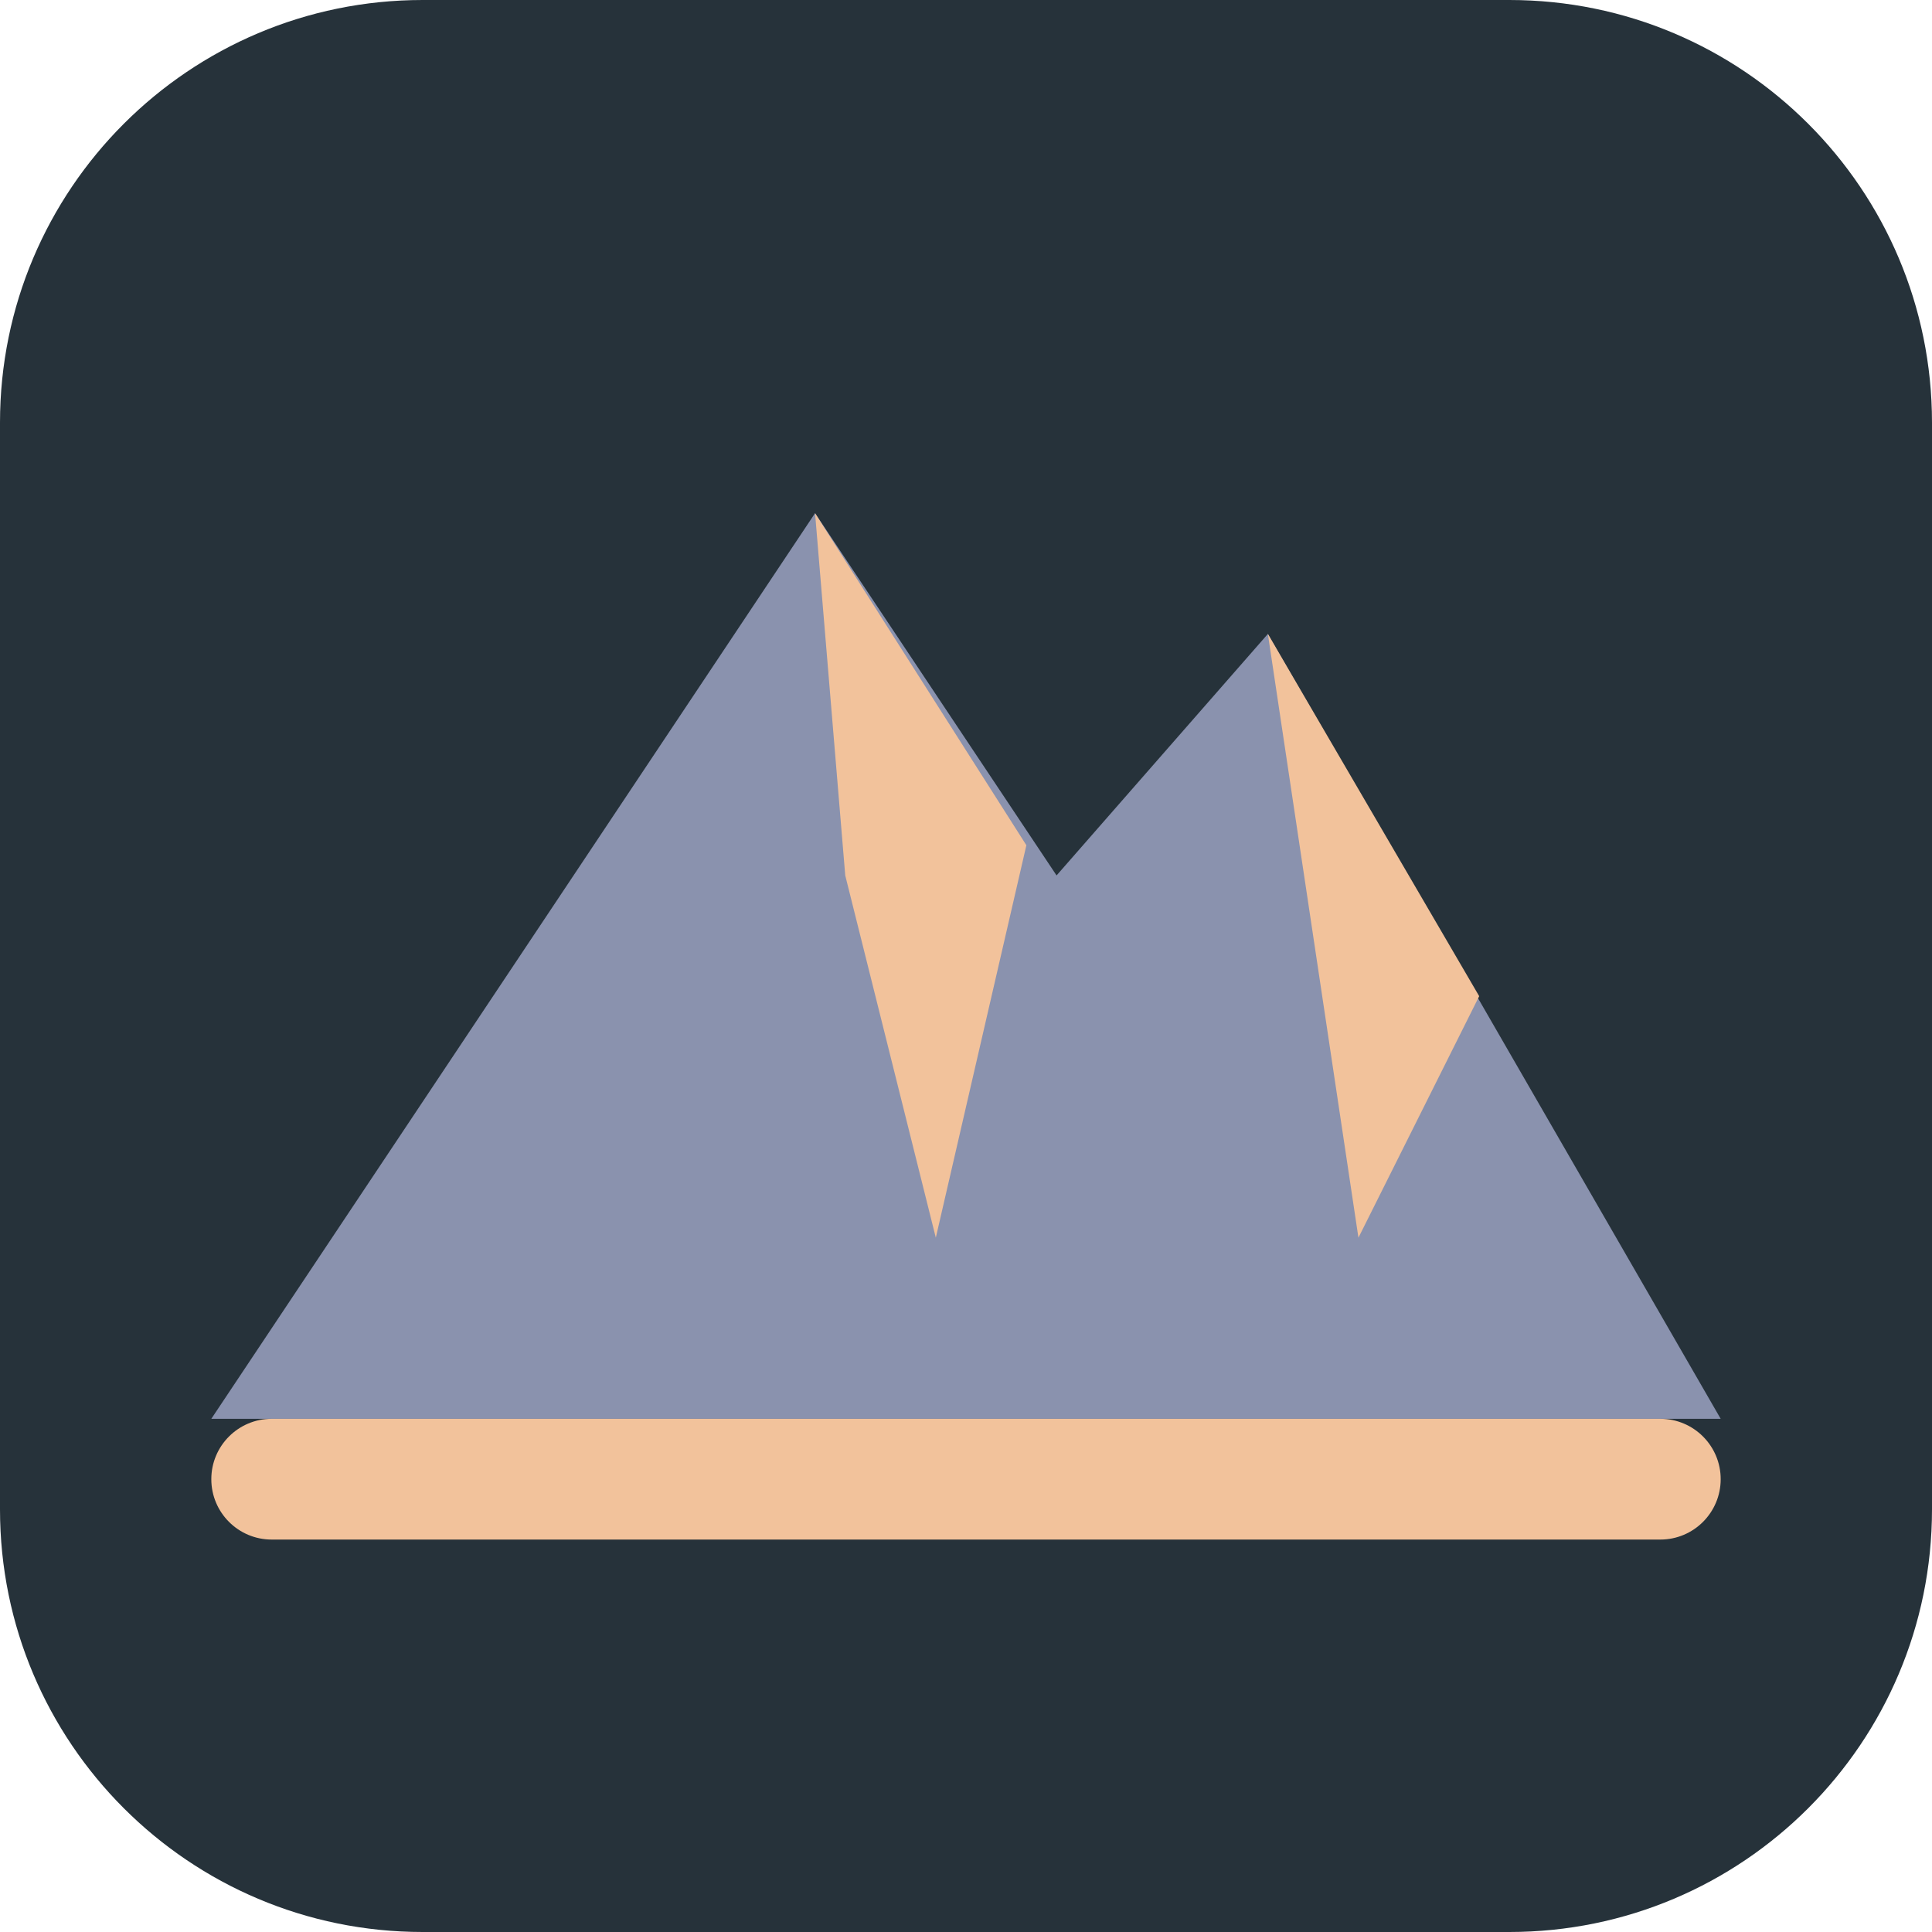
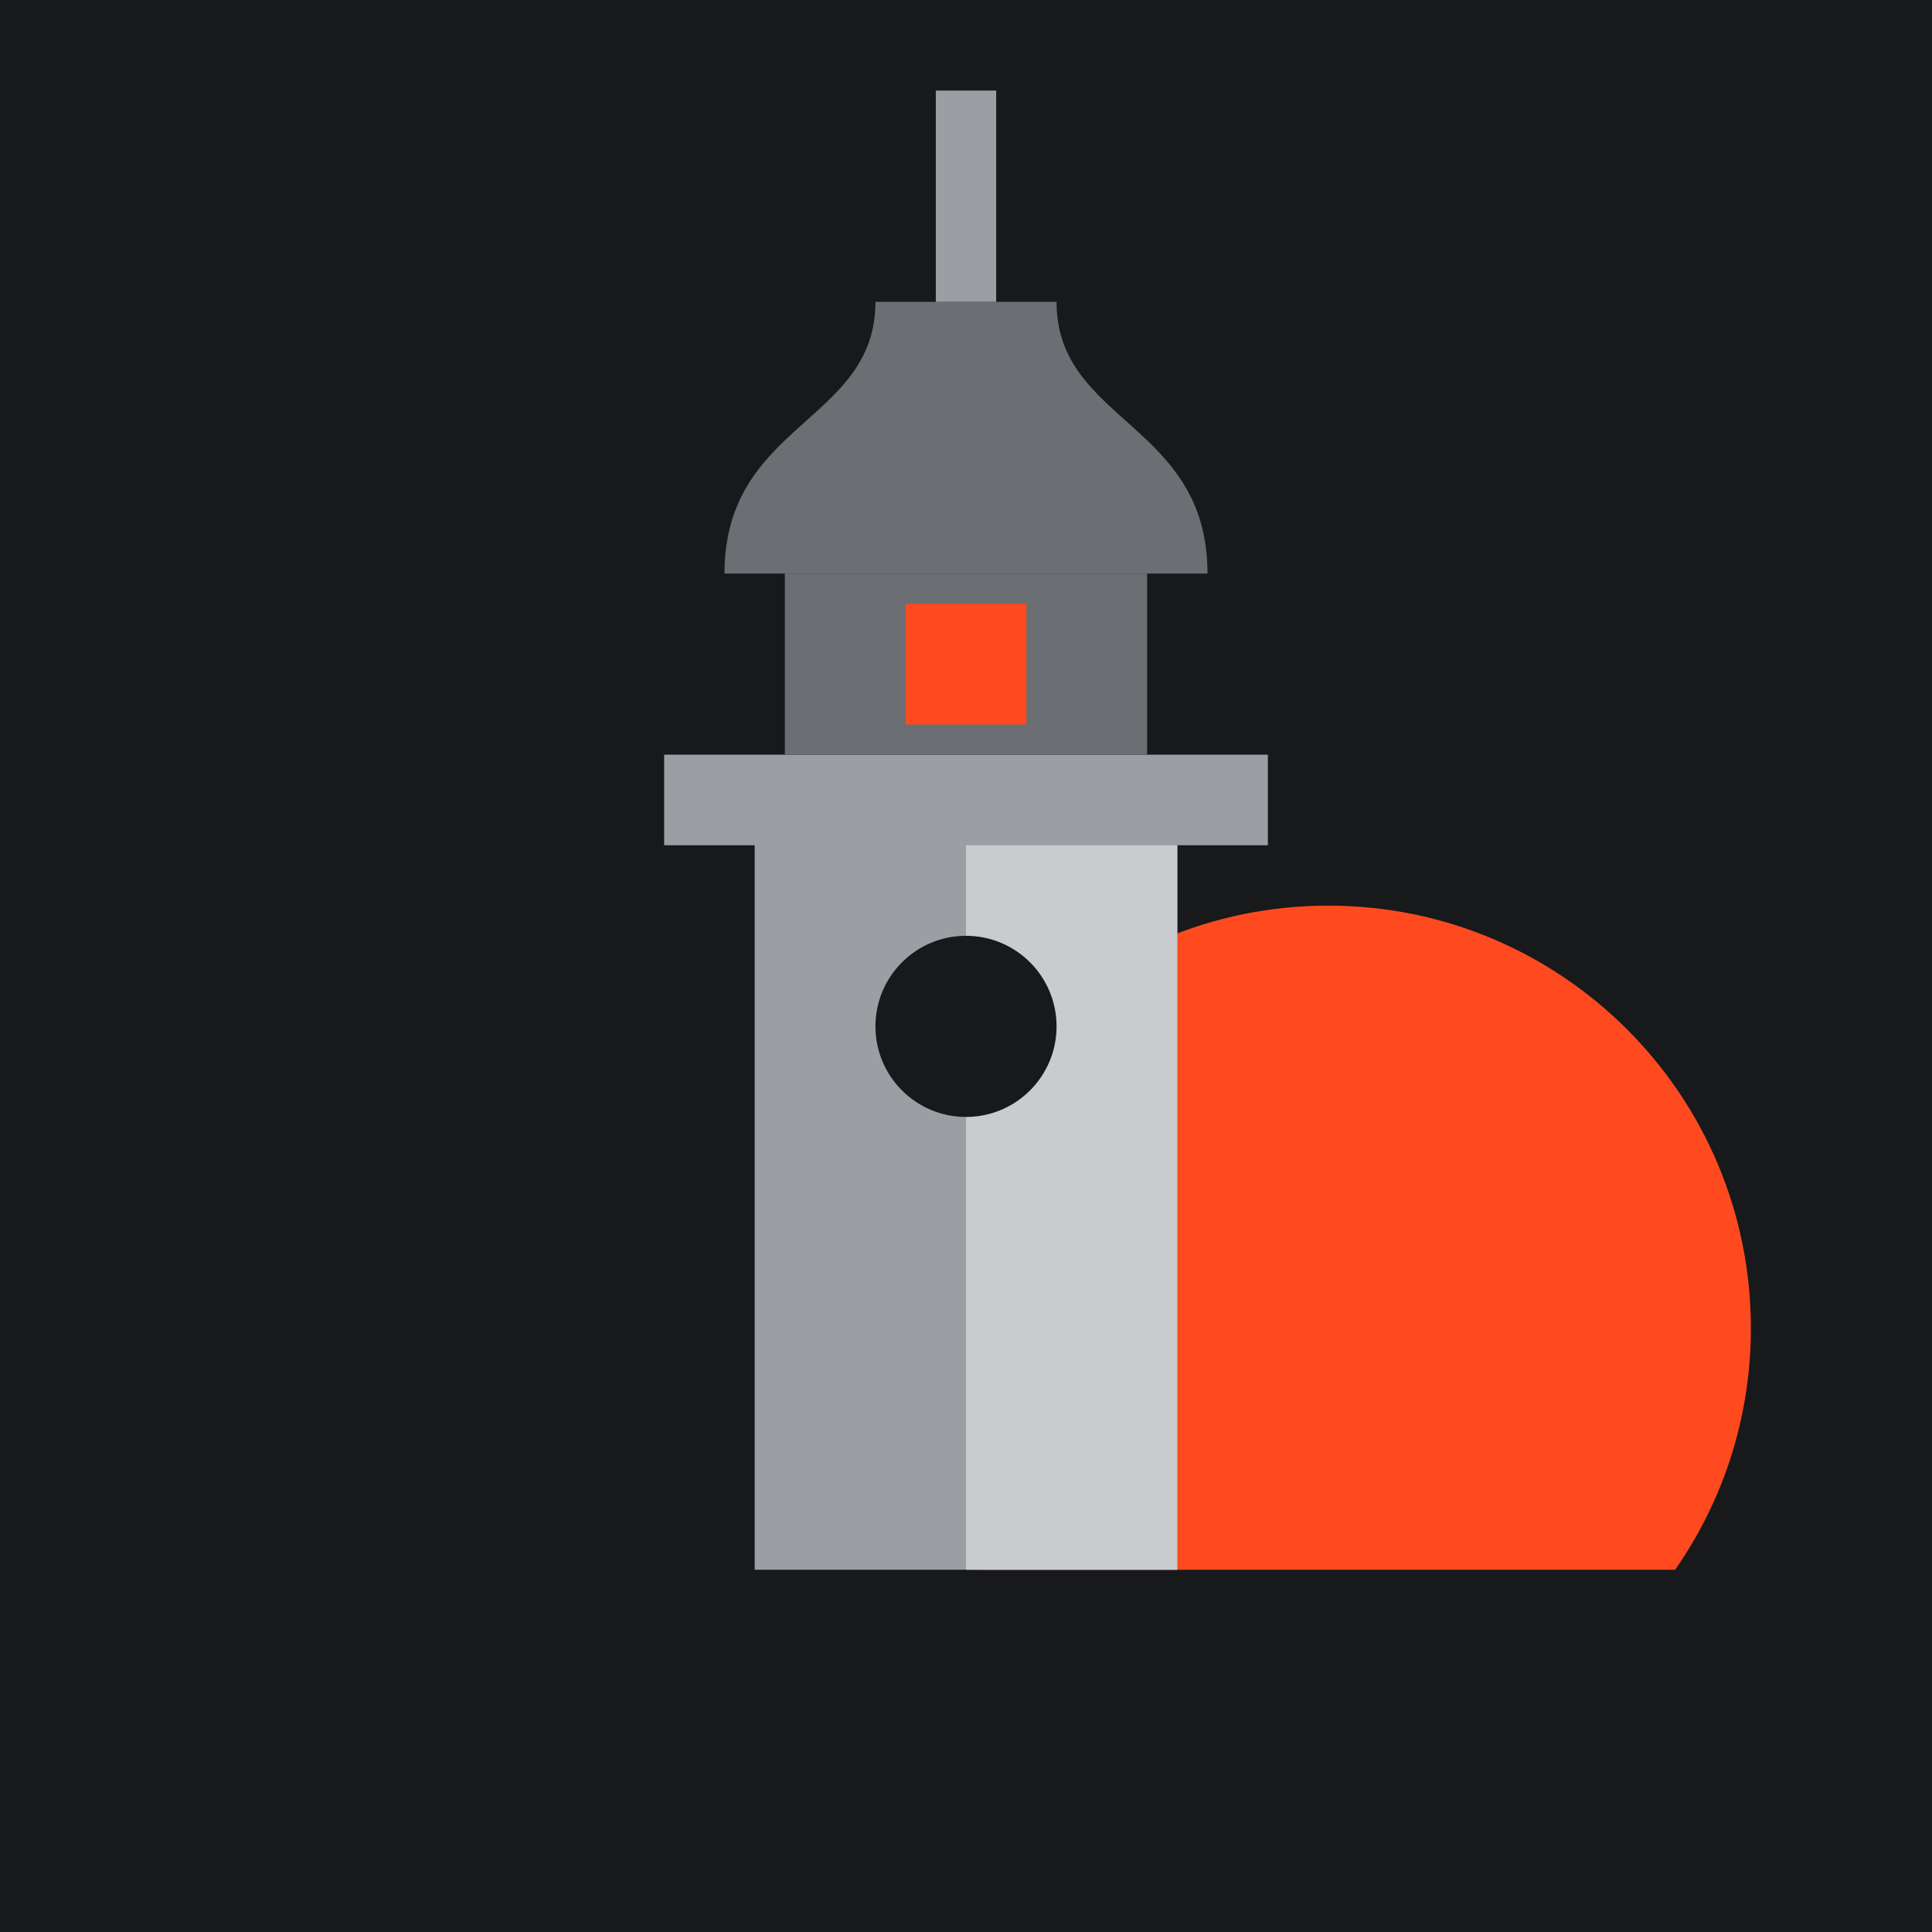
- <svg xmlns="http://www.w3.org/2000/svg" viewBox="0 0 64 64" role="img" aria-label="Vít Charvát">
-   <rect width="64" height="64" rx="14" fill="#26323A" />
-   <path d="M7 47 L27 17 L35 29 L42 21 L57 47 Z" fill="#8A92AE" />
-   <path d="M27 17 L34 28 L31 41 L28 29 Z" fill="#F2C29B" />
-   <path d="M42 21 L49 33 L45 41 Z" fill="#F2C29B" />
-   <rect x="7" y="47" width="50" height="4" rx="2" fill="#F2C29B" />
+ <svg xmlns="http://www.w3.org/2000/svg" viewBox="0 0 64 64">
+   <rect width="64" height="64" fill="#18191b" />
+   <circle cx="44" cy="44" r="14" fill="#ff4a1f" />
+   <rect y="52" width="64" height="12" fill="#18191b" />
+   <path d="M25 52V28h-3v-3h20v3h-3v24z" fill="#9c9ea3" />
+   <path d="M32 28h7v24h-7z" fill="#c9cbce" />
+   <path d="M26 25v-6h12v6z" fill="#6b6e73" />
+   <path d="M24 19c0-5 5-5 5-9h6c0 4 5 4 5 9z" fill="#6b6e73" />
+   <path d="M31 10V3h2v7z" fill="#9c9ea3" />
+   <rect x="30" y="20" width="4" height="4" fill="#ff4a1f" />
+   <circle cx="32" cy="34" r="3" fill="#18191b" />
</svg>
